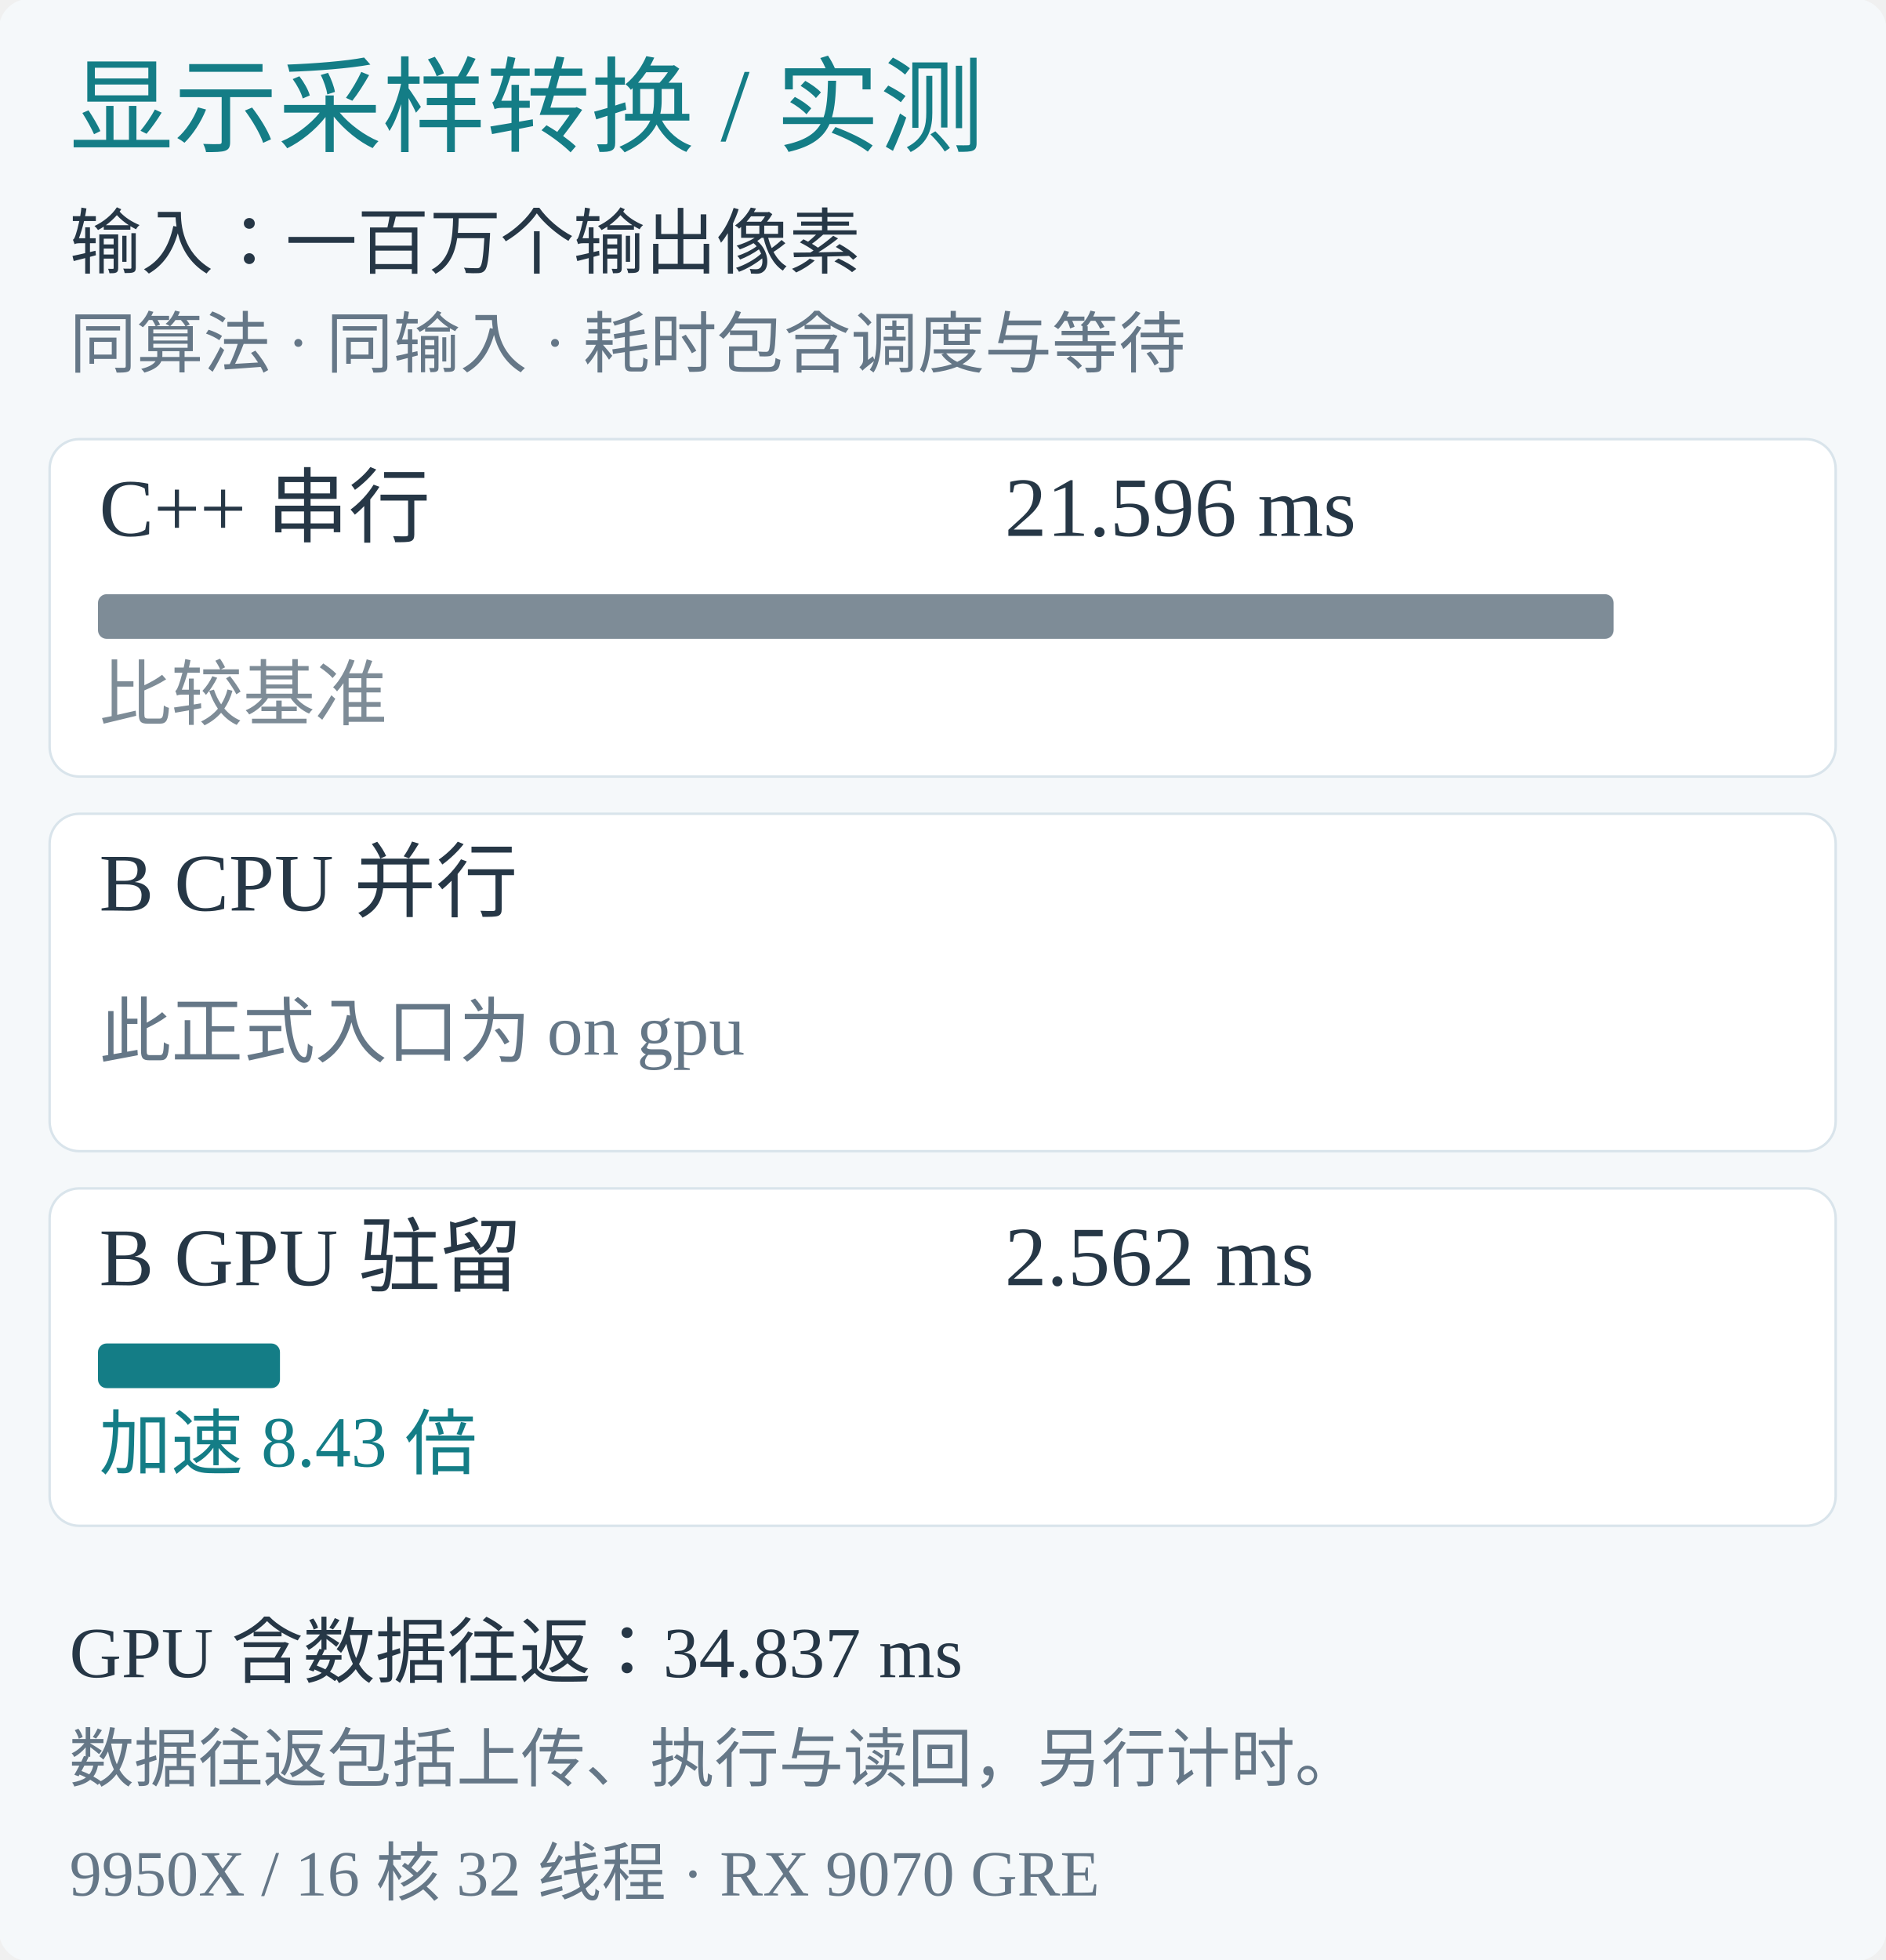
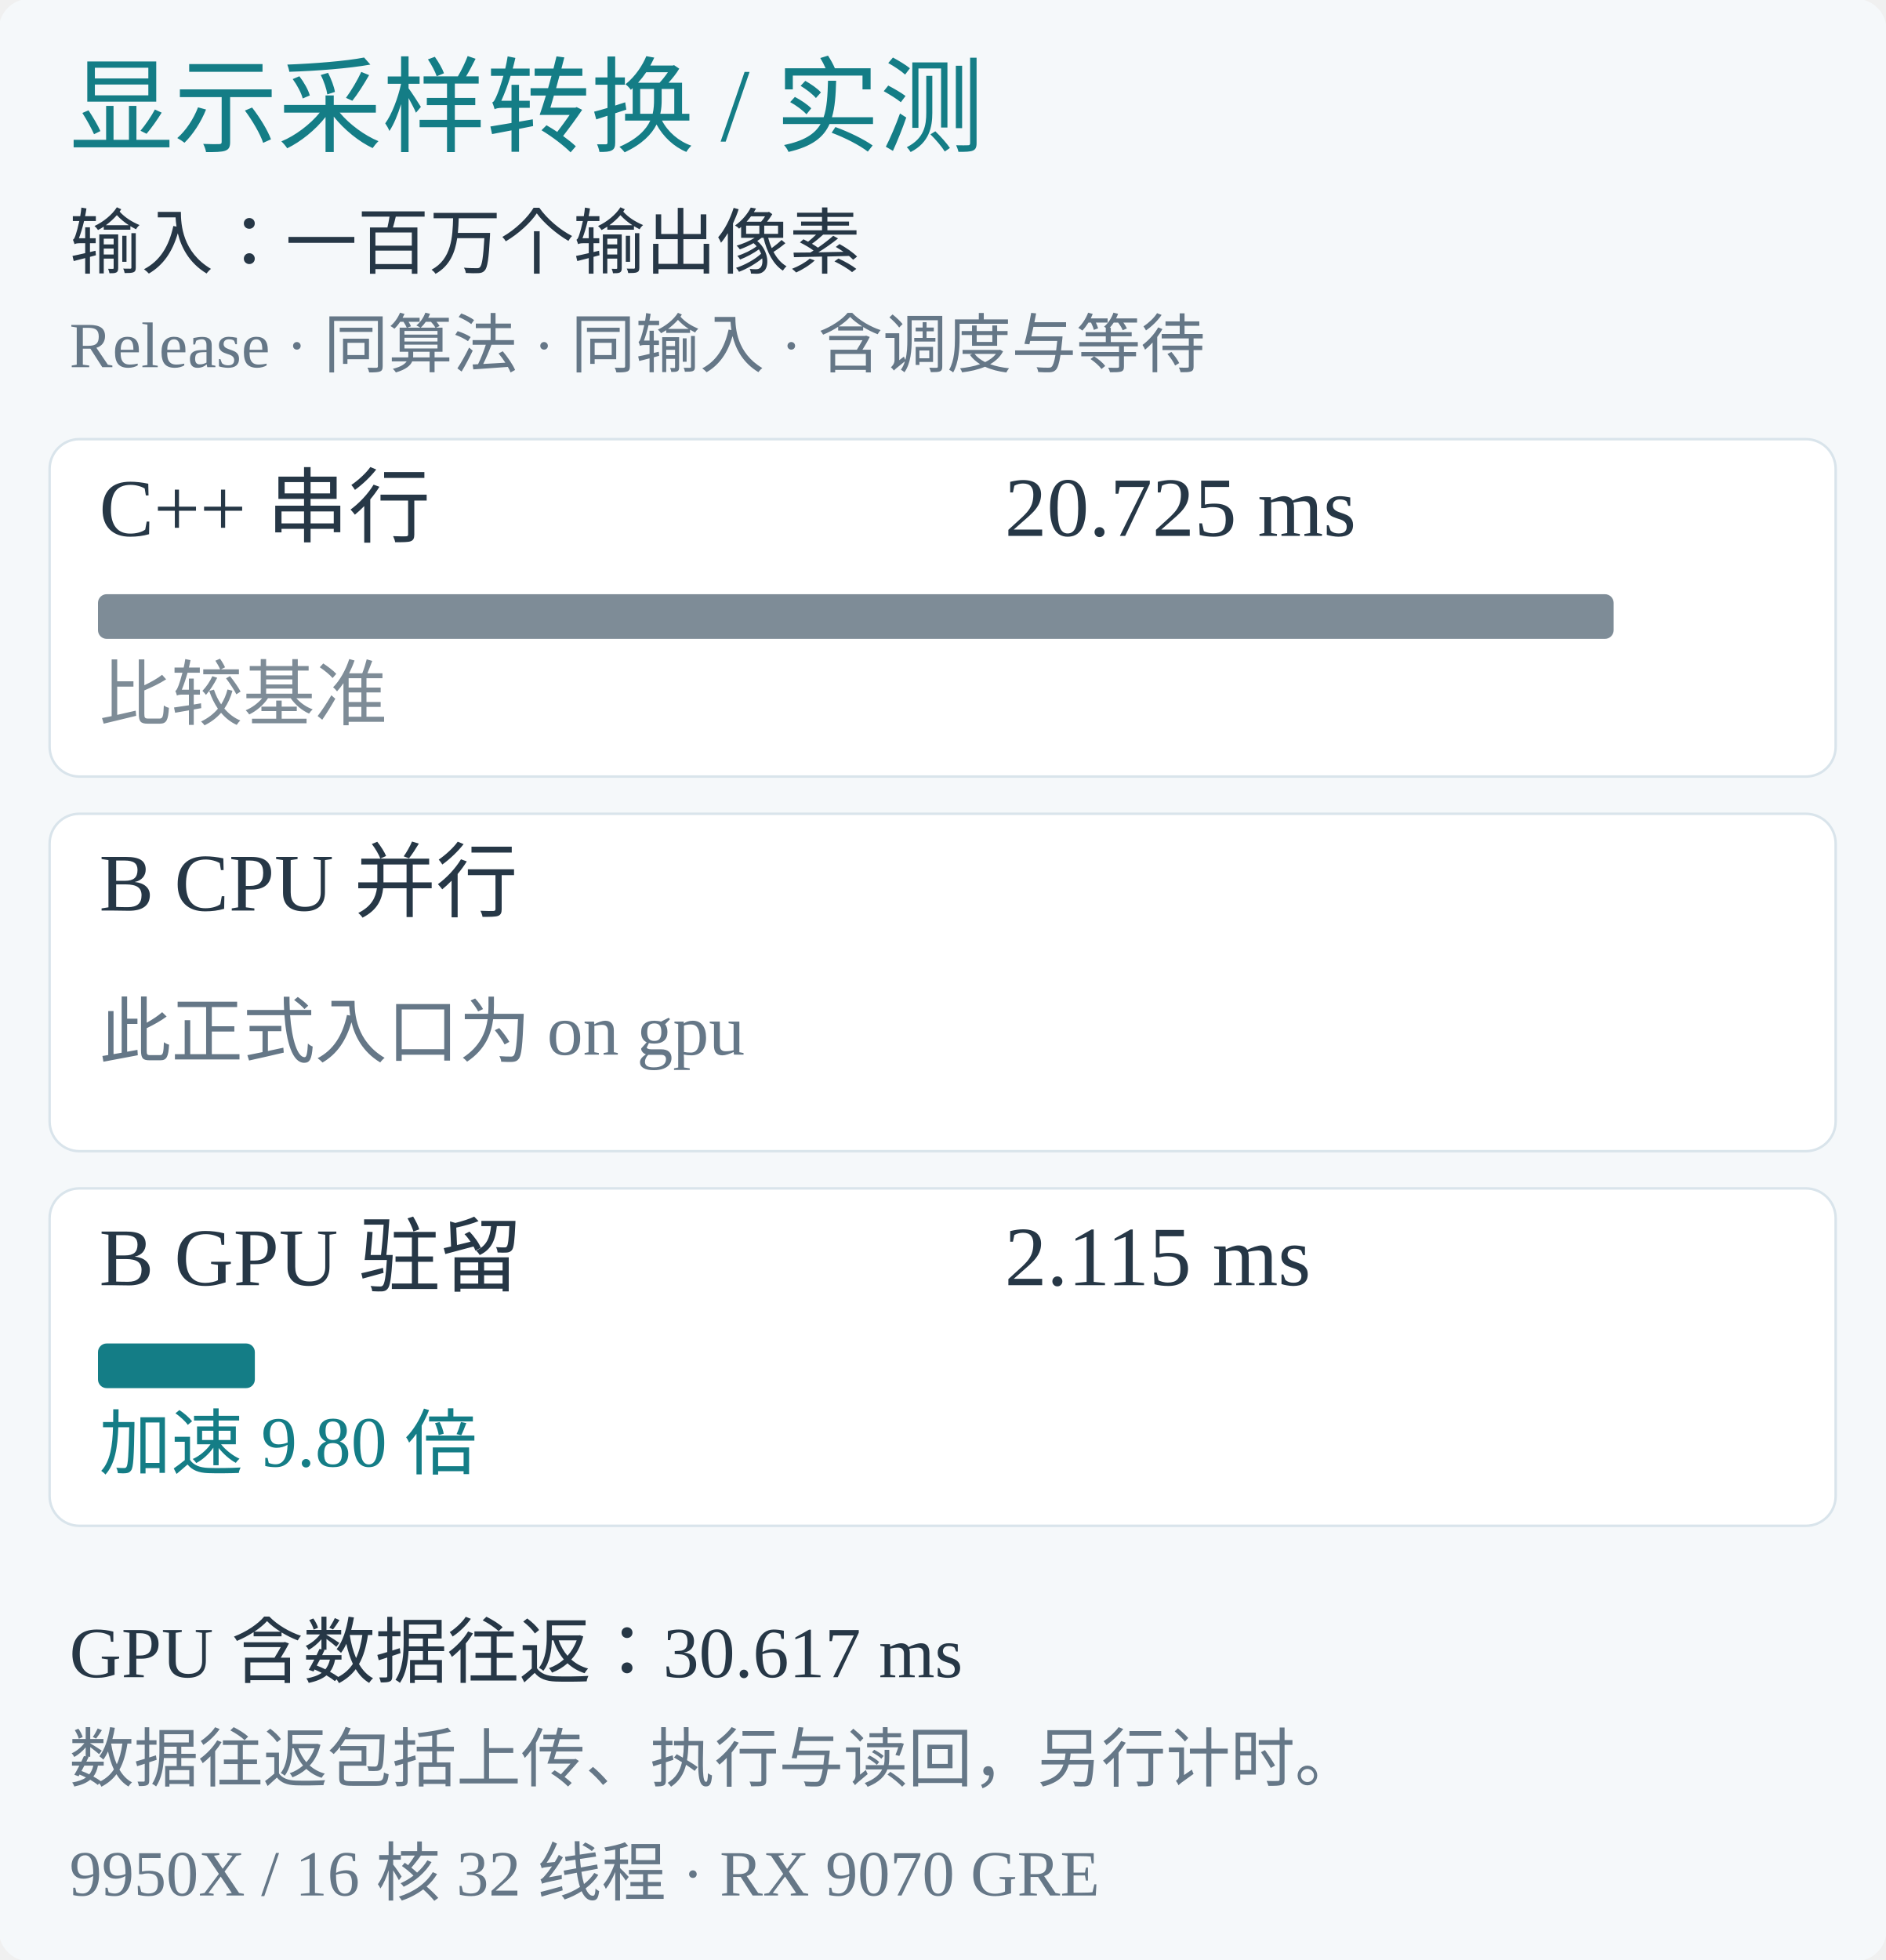
<svg xmlns="http://www.w3.org/2000/svg" width="760" height="790">
  <rect x="0" y="0" width="760" height="790" rx="12" fill="#f5f8fa" stroke="#f5f8fa" />
  <text x="28" y="58" font-size="42" fill="#147d86">显示采样转换 / 实测</text>
  <text x="28" y="108" font-size="29" fill="#263746">输入：一百万个输出像素</text>
-   <text x="28" y="148" font-size="27" fill="#657787">同算法 · 同输入 · 耗时包含调度与等待</text>
+   <text x="28" y="148" font-size="26" fill="#657787">Release · 同算法 · 同输入 · 含调度与等待</text>
  <rect x="20" y="177" width="720" height="136" rx="12" fill="#ffffff" stroke="#d9e4eb" />
  <text x="40" y="216" font-size="33" fill="#263746">C++ 串行</text>
-   <text x="405" y="216" font-size="34" fill="#263746">21.596 ms</text>
+   <text x="405" y="216" font-size="34" fill="#263746">20.725 ms</text>
  <rect x="40" y="240" width="610.0" height="17" rx="3" fill="#7e8c97" stroke="#7e8c97" />
  <text x="40" y="290" font-size="29" fill="#7e8c97">比较基准</text>
  <rect x="20" y="328" width="720" height="136" rx="12" fill="#ffffff" stroke="#d9e4eb" />
  <text x="40" y="367" font-size="33" fill="#263746">B CPU 并行</text>
  <text x="40" y="426" font-size="29" fill="#657787">此正式入口为 on gpu</text>
  <rect x="20" y="479" width="720" height="136" rx="12" fill="#ffffff" stroke="#d9e4eb" />
  <text x="40" y="518" font-size="33" fill="#263746">B GPU 驻留</text>
-   <text x="405" y="518" font-size="34" fill="#263746">2.562 ms</text>
-   <rect x="40" y="542" width="72.364" height="17" rx="3" fill="#147d86" stroke="#147d86" />
-   <text x="40" y="592" font-size="29" fill="#147d86">加速 8.43 倍</text>
-   <text x="28" y="676" font-size="29" fill="#263746">GPU 含数据往返：34.837 ms</text>
+   <text x="405" y="518" font-size="34" fill="#263746">2.115 ms</text>
+   <rect x="40" y="542" width="62.236" height="17" rx="3" fill="#147d86" stroke="#147d86" />
+   <text x="40" y="592" font-size="29" fill="#147d86">加速 9.80 倍</text>
+   <text x="28" y="676" font-size="29" fill="#263746">GPU 含数据往返：30.617 ms</text>
  <text x="28" y="718" font-size="26" fill="#657787">数据往返包括上传、执行与读回，另行计时。</text>
  <text x="28" y="764" font-size="26" fill="#657787">9950X / 16 核 32 线程 · RX 9070 GRE</text>
</svg>
